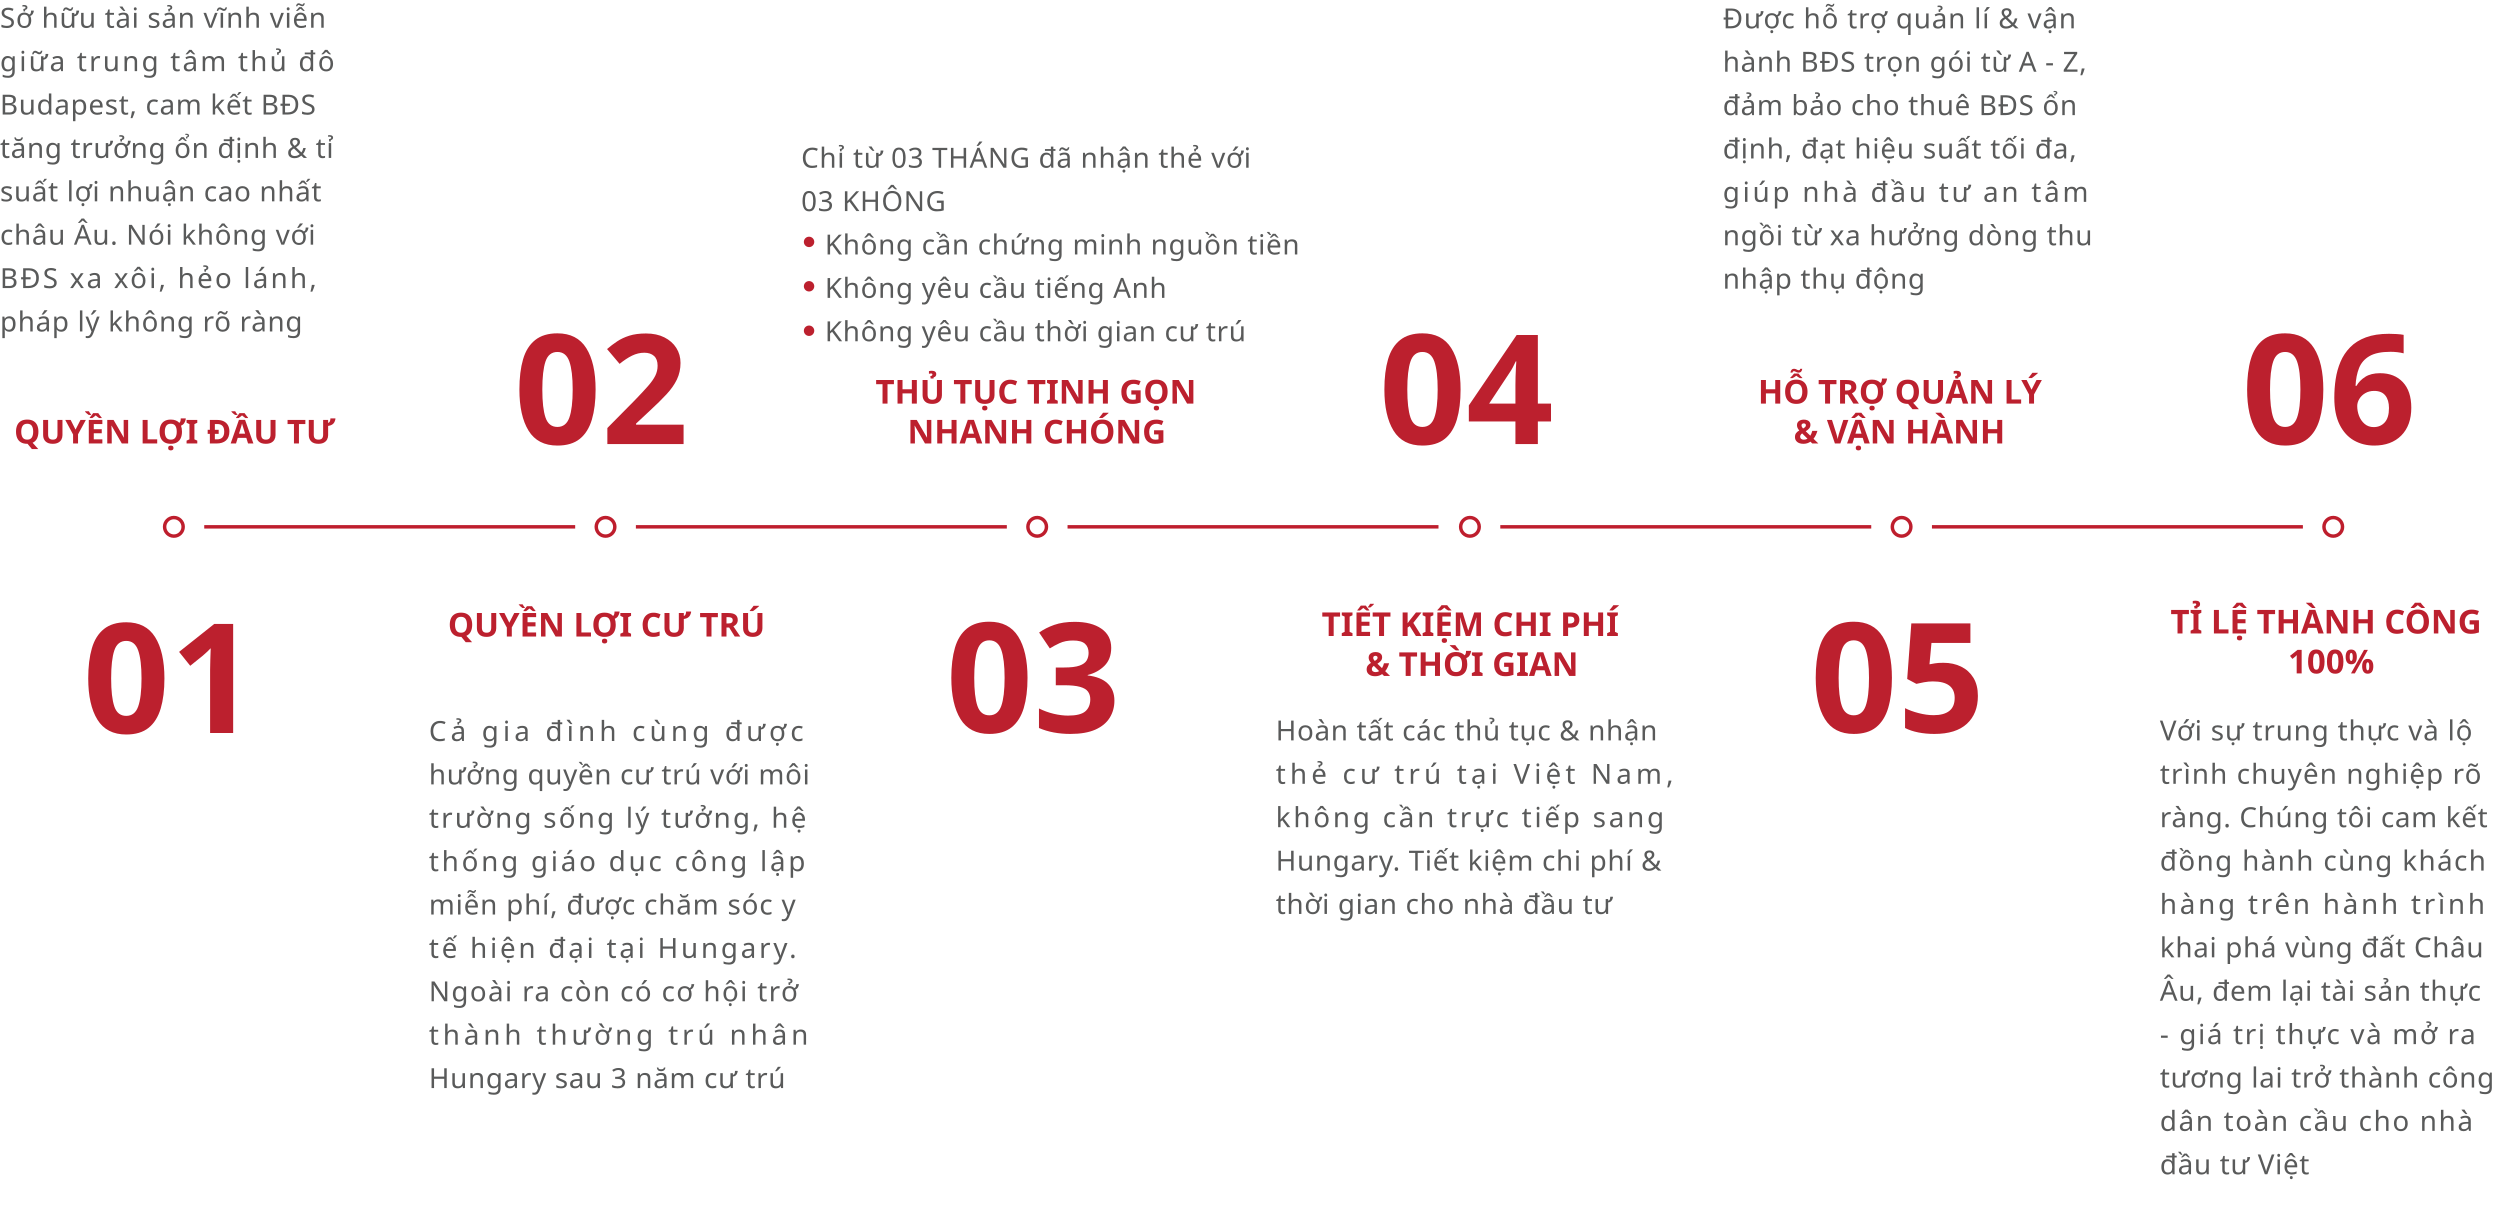
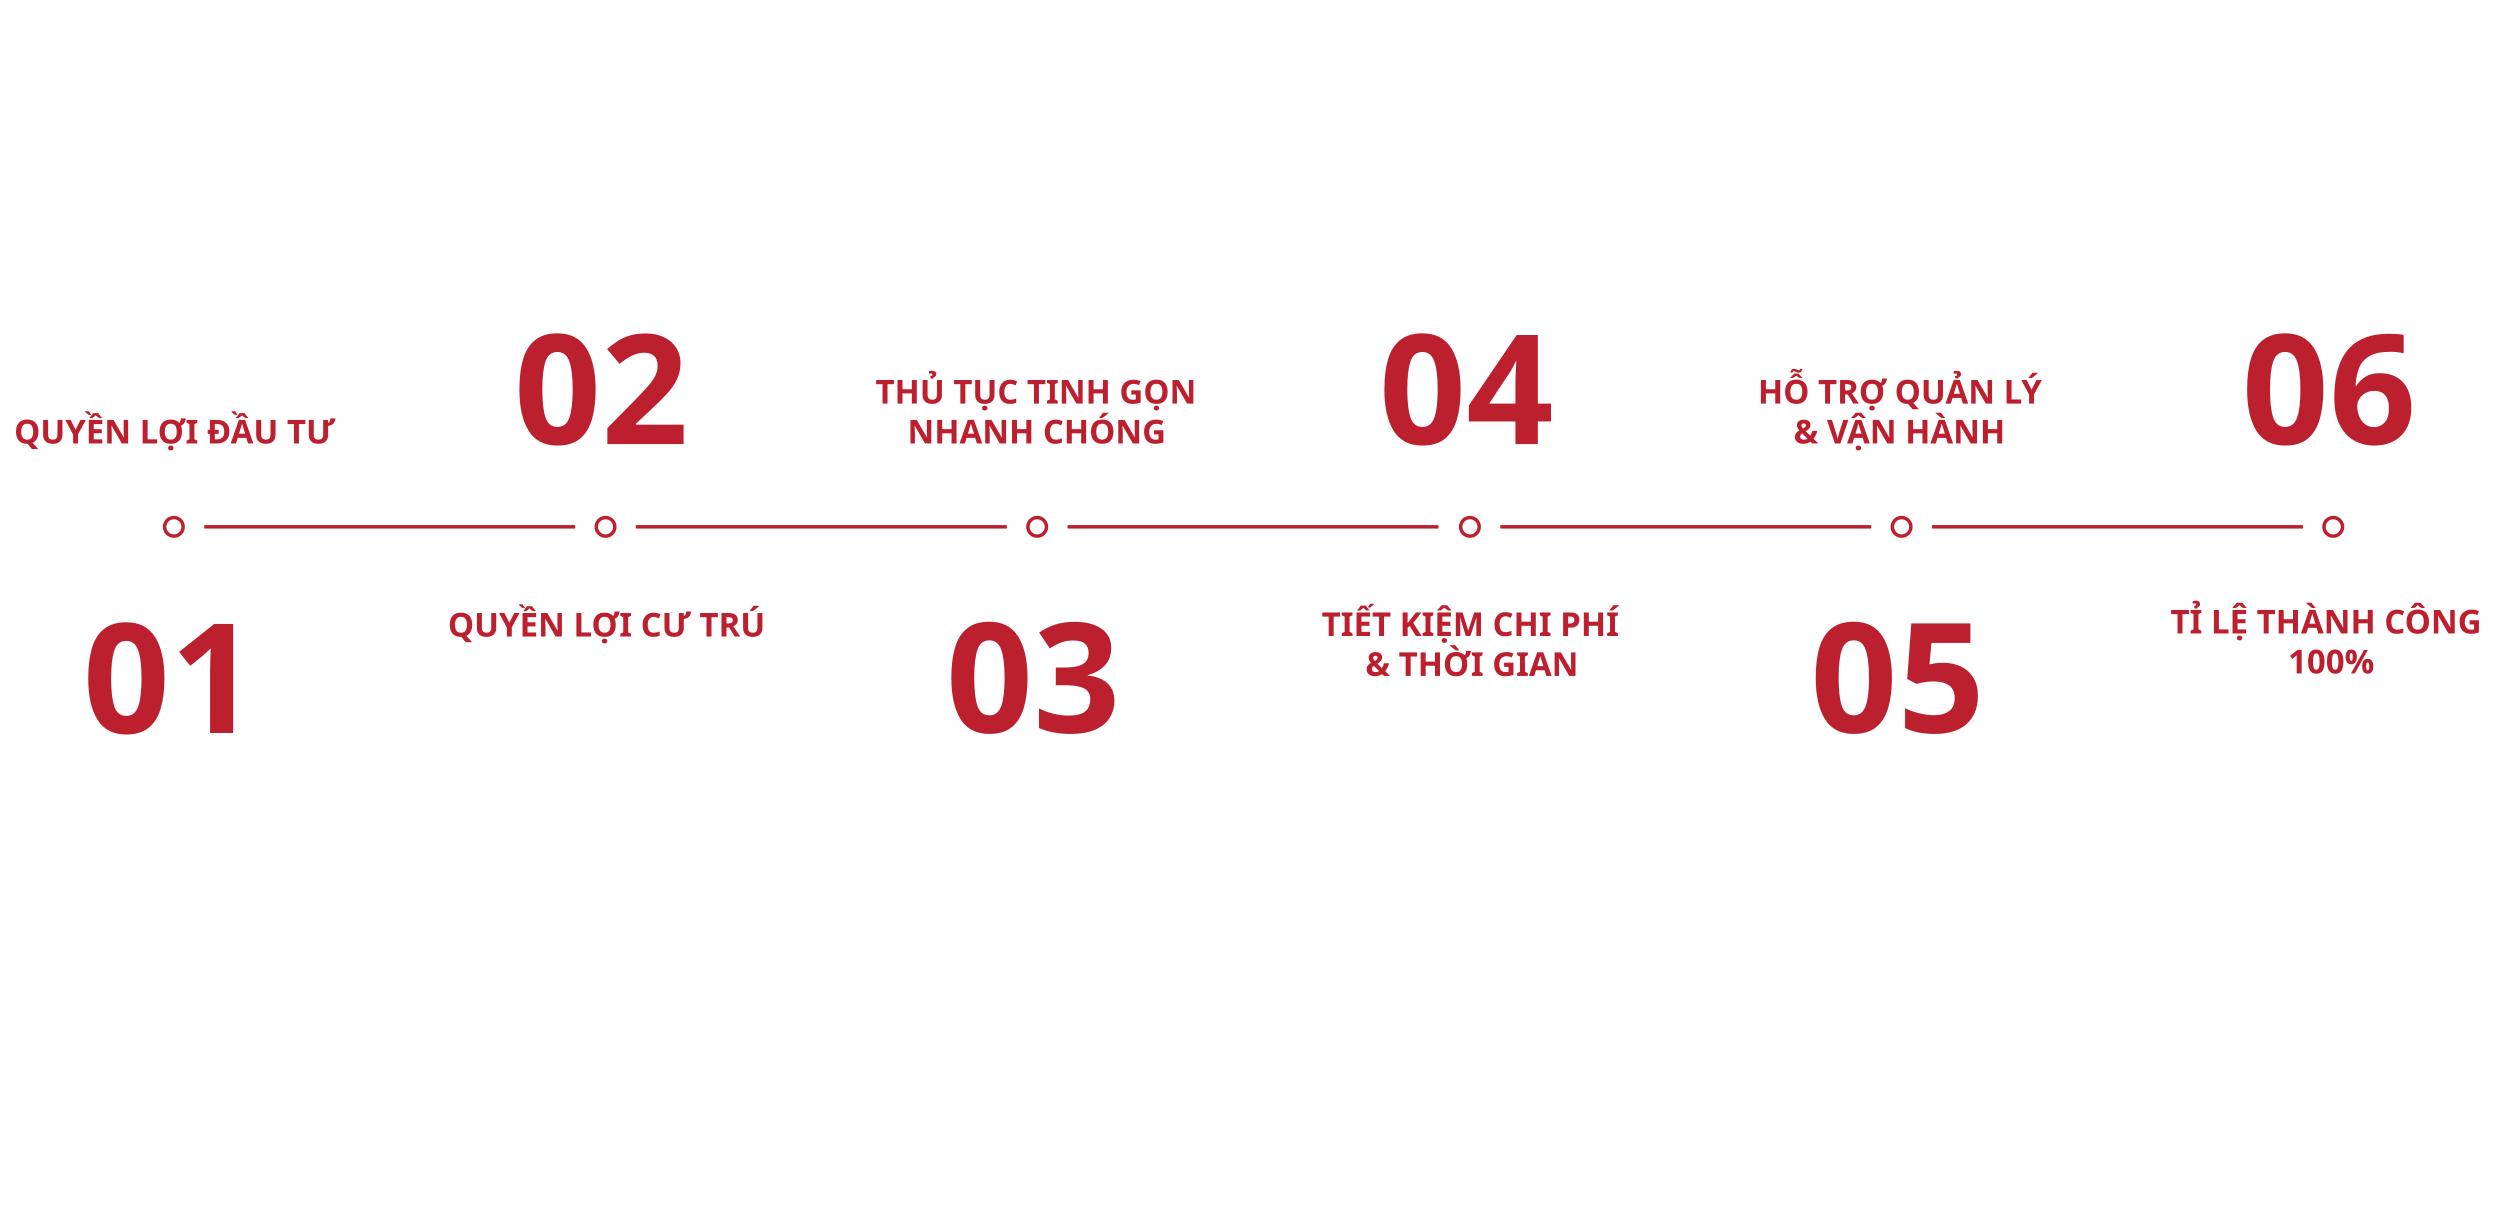
<svg xmlns="http://www.w3.org/2000/svg" width="1440.586" height="708.654" viewBox="0 0 1440.586 708.654">
  <g id="Group_30" data-name="Group 30" transform="translate(-240.677 -271.22)">
    <text id="QUYỀN_LỢI_ĐẦU_TƯ" data-name="QUYỀN LỢI ĐẦU TƯ" transform="translate(340.745 526.771)" fill="#bc202e" font-size="19" font-family="Mulish-ExtraBold, Mulish" font-weight="800">
      <tspan x="-91.95" y="0">QUYỀN LỢI ĐẦU TƯ</tspan>
    </text>
    <text id="THỦ_TỤC_TINH_GỌN_NHANH_CHÓNG" data-name="THỦ TỤC TINH GỌN NHANH CHÓNG" transform="translate(838.489 503.77)" fill="#bc202e" font-size="19" font-family="Mulish-ExtraBold, Mulish" font-weight="800">
      <tspan x="-93.328" y="0">THỦ TỤC TINH GỌN</tspan>
      <tspan x="-74.889" y="23">NHANH CHÓNG</tspan>
    </text>
    <text id="HỖ_TRỢ_QUẢN_LÝ_VẬN_HÀNH" data-name="HỖ TRỢ QUẢN LÝ &amp; VẬN HÀNH" transform="translate(1336.266 503.77)" fill="#bc202e" font-size="19" font-family="Mulish-ExtraBold, Mulish" font-weight="800">
      <tspan x="-82.584" y="0">HỖ TRỢ QUẢN LÝ</tspan>
      <tspan x="-62.035" y="23">&amp; VẬN HÀNH</tspan>
    </text>
-     <text id="Sở_hữu_tài_sản_vĩnh_viễn_giữa_trung_tâm_thủ_đô_Budapest_cam_kết_BĐS_tăng_trưởng_ổn_định_tỉ_suất_lợi_nhuận_cao_nhất_châu_Âu._Nói_không_với_BĐS_xa_xôi_hẻo_lánh_pháp_lý_không_rõ_ràng" data-name="Sở hữu tài sản vĩnh viễn giữa trung tâm thủ đô Budapest, cam kết BĐS tăng trưởng ổn định &amp; tỉ suất lợi nhuận cao nhất châu Âu. Nói không với BĐS xa xôi, hẻo lánh, pháp lý không rõ ràng" transform="translate(240.677 271.22)" fill="#595a5a" font-size="16" font-family="Mulish, sans-serif" font-weight="500" letter-spacing="0.025em">
-       <tspan x="0" y="16">Sở hữu tài sản vĩnh viễn</tspan>
-       <tspan x="0" y="41" letter-spacing="0.08em">giữa trung tâm thủ đô</tspan>
-       <tspan x="0" y="66">Budapest, cam kết BĐS</tspan>
-       <tspan x="0" y="91">tăng trưởng ổn định &amp; tỉ</tspan>
-       <tspan x="0" y="116">suất lợi nhuận cao nhất</tspan>
-       <tspan x="0" y="141">châu Âu. Nói không với</tspan>
-       <tspan x="0" y="166" letter-spacing="0.08em">BĐS xa xôi, hẻo lánh,</tspan>
-       <tspan x="0" y="191">pháp lý không rõ ràng</tspan>
-     </text>
    <text id="QUYỀN_LỢI_CƯ_TRÚ" data-name="QUYỀN LỢI CƯ TRÚ" transform="translate(498.749 638.029)" fill="#bc202e" font-size="19" font-family="Mulish-ExtraBold, Mulish" font-weight="800">
      <tspan x="0" y="0">QUYỀN LỢI CƯ TRÚ</tspan>
-     </text>
-     <text id="Cả_gia_đình_cùng_được_hưởng_quyền_cư_trú_với_môi_trường_sống_lý_tưởng_hệ_thống_giáo_dục_công_lập_miễn_phí_được_chăm_sóc_y_tế_hiện_đại_tại_Hungary._Ngoài_ra_còn_có_cơ_hội_trở_thành_thường_trú_nhân_Hungary_sau_3_năm_cư_trú_" data-name="Cả gia đình cùng được hưởng quyền cư trú với môi trường sống lý tưởng, hệ thống giáo dục công lập miễn phí, được chăm sóc y tế hiện đại tại Hungary. Ngoài ra còn có cơ hội trở thành thường trú nhân Hungary sau 3 năm cư trú " transform="translate(487.814 682.201)" fill="#595a5a" font-size="16" font-family="Mulish, sans-serif" font-weight="500" letter-spacing="0.025em">
-       <tspan x="0" y="16" letter-spacing="0.15em">Cả gia đình cùng được</tspan>
-       <tspan x="0" y="41">hưởng quyền cư trú với môi</tspan>
-       <tspan x="0" y="66" letter-spacing="0.08em">trường sống lý tưởng, hệ</tspan>
-       <tspan x="0" y="91" letter-spacing="0.1em">thống giáo dục công lập</tspan>
-       <tspan x="0" y="116" letter-spacing="0.03em">miễn phí, được chăm sóc y</tspan>
-       <tspan x="0" y="141" letter-spacing="0.1em">tế hiện đại tại Hungary.</tspan>
-       <tspan x="0" y="166" letter-spacing="0.05em">Ngoài ra còn có cơ hội trở</tspan>
-       <tspan x="0" y="191" letter-spacing="0.14em">thành thường trú nhân</tspan>
-       <tspan x="0" y="216">Hungary sau 3 năm cư trú</tspan>
    </text>
    <text id="TIẾT_KIỆM_CHI_PHÍ_THỜI_GIAN" data-name="TIẾT KIỆM CHI PHÍ &amp; THỜI GIAN" transform="translate(1087.522 637.703)" fill="#bc202e" font-size="19" font-family="Mulish-ExtraBold, Mulish" font-weight="800">
      <tspan x="-85.272" y="0">TIẾT KIỆM CHI PHÍ</tspan>
      <tspan x="-60.097" y="23">&amp; THỜI GIAN</tspan>
    </text>
-     <text id="Hoàn_tất_các_thủ_tục_nhận_thẻ_cư_trú_tại_Việt_Nam_không_cần_trực_tiếp_sang_Hungary._Tiết_kiệm_chi_phí_thời_gian_cho_nhà_đầu_tư" data-name="Hoàn tất các thủ tục &amp; nhận thẻ cư trú tại Việt Nam, không cần trực tiếp sang Hungary. Tiết kiệm chi phí &amp; thời gian cho nhà đầu tư" transform="translate(975.813 681.874)" fill="#595a5a" font-size="16" font-family="Mulish, sans-serif" font-weight="500" letter-spacing="0.025em">
-       <tspan x="0" y="16">Hoàn tất các thủ tục &amp; nhận</tspan>
-       <tspan x="0" y="41" letter-spacing="0.15em">thẻ cư trú tại Việt Nam,</tspan>
-       <tspan x="0" y="66" letter-spacing="0.1em">không cần trực tiếp sang</tspan>
-       <tspan x="0" y="91">Hungary. Tiết kiệm chi phí &amp;</tspan>
-       <tspan x="0" y="116">thời gian cho nhà đầu tư</tspan>
-     </text>
-     <text id="Được_hỗ_trợ_quản_lí_vận_hành_BĐS_trọn_gói_từ_A_-_Z_đảm_bảo_cho_thuê_BĐS_ổn_định_đạt_hiệu_suất_tối_đa_giúp_nhà_đầu_tư_an_tâm_ngồi_từ_xa_hưởng_dòng_thu_nhập_thụ_động" data-name="Được hỗ trợ quản lí &amp; vận hành BĐS trọn gói từ A - Z, đảm bảo cho thuê BĐS ổn định, đạt hiệu suất tối đa, giúp nhà đầu tư an tâm ngồi từ xa hưởng dòng thu nhập thụ động" transform="translate(1233.408 271.545)" fill="#595a5a" font-size="16" font-family="Mulish, sans-serif" font-weight="500" letter-spacing="0.025em">
-       <tspan x="0" y="16" letter-spacing="0.03em">Được hỗ trợ quản lí &amp; vận</tspan>
-       <tspan x="0" y="41">hành BĐS trọn gói từ A - Z,</tspan>
-       <tspan x="0" y="66">đảm bảo cho thuê BĐS ổn</tspan>
-       <tspan x="0" y="91" letter-spacing="0.03em">định, đạt hiệu suất tối đa,</tspan>
-       <tspan x="0" y="116" letter-spacing="0.1em">giúp nhà đầu tư an tâm</tspan>
-       <tspan x="0" y="141">ngồi từ xa hưởng dòng thu</tspan>
-       <tspan x="0" y="166">nhập thụ động</tspan>
-     </text>
    <text id="TỈ_LỆ_THÀNH_CÔNG_100_" data-name="TỈ LỆ THÀNH CÔNG 100%" transform="translate(1585.323 636.258)" fill="#bc202e" font-size="19" font-family="Mulish-ExtraBold, Mulish" font-weight="800">
      <tspan x="-93.946" y="0">TỈ LỆ THÀNH CÔNG</tspan>
      <tspan x="-26.201" y="23">100%</tspan>
-     </text>
-     <text id="Với_sự_trung_thực_và_lộ_trình_chuyên_nghiệp_rõ_ràng._Chúng_tôi_cam_kết_đồng_hành_cùng_khách_hàng_trên_hành_trình_khai_phá_vùng_đất_Châu_Âu_đem_lại_tài_sản_thực_-_giá_trị_thực_và_mở_ra_tương_lai_trở_thành_công_dân_toàn_cầu_cho_nhà_đầu_tư_Việt" data-name="Với sự trung thực và lộ trình chuyên nghiệp rõ ràng. Chúng tôi cam kết đồng hành cùng khách hàng trên hành trình khai phá vùng đất Châu Âu, đem lại tài sản thực - giá trị thực và mở ra tương lai trở thành công dân toàn cầu cho nhà đầu tư Việt" transform="translate(1485.263 681.874)" fill="#595a5a" font-size="16" font-family="Mulish, sans-serif" font-weight="500" letter-spacing="0.025em">
-       <tspan x="0" y="16" letter-spacing="0.03em">Với sự trung thực và lộ</tspan>
-       <tspan x="0" y="41" letter-spacing="0.04em">trình chuyên nghiệp rõ</tspan>
-       <tspan x="0" y="66">ràng. Chúng tôi cam kết</tspan>
-       <tspan x="0" y="91" letter-spacing="0.05em">đồng hành cùng khách</tspan>
-       <tspan x="0" y="116" letter-spacing="0.1em">hàng trên hành trình</tspan>
-       <tspan x="0" y="141">khai phá vùng đất Châu</tspan>
-       <tspan x="0" y="166">Âu, đem lại tài sản thực</tspan>
-       <tspan x="0" y="191" letter-spacing="0.06em">- giá trị thực và mở ra</tspan>
-       <tspan x="0" y="216">tương lai trở thành công</tspan>
-       <tspan x="0" y="241" letter-spacing="0.06em">dân toàn cầu cho nhà</tspan>
-       <tspan x="0" y="266">đầu tư Việt</tspan>
    </text>
    <g id="Group_28" data-name="Group 28" transform="translate(2.949 9.326)">
      <line id="Line_7" data-name="Line 7" x1="213.753" transform="translate(1350.982 565.473)" fill="none" stroke="#be1e2d" stroke-miterlimit="10" stroke-width="2" />
      <circle id="Ellipse_8" data-name="Ellipse 8" cx="5.349" cy="5.349" r="5.349" transform="translate(1576.877 560.125)" fill="none" stroke="#be1e2d" stroke-miterlimit="10" stroke-width="2" />
      <circle id="Ellipse_9" data-name="Ellipse 9" cx="5.349" cy="5.349" r="5.349" transform="translate(1328.143 560.125)" fill="none" stroke="#be1e2d" stroke-miterlimit="10" stroke-width="2" />
      <line id="Line_8" data-name="Line 8" x1="213.753" transform="translate(1102.248 565.473)" fill="none" stroke="#be1e2d" stroke-miterlimit="10" stroke-width="2" />
      <circle id="Ellipse_10" data-name="Ellipse 10" cx="5.349" cy="5.349" r="5.349" transform="translate(1079.408 560.125)" fill="none" stroke="#be1e2d" stroke-miterlimit="10" stroke-width="2" />
      <line id="Line_9" data-name="Line 9" x1="213.753" transform="translate(852.882 565.473)" fill="none" stroke="#be1e2d" stroke-miterlimit="10" stroke-width="2" />
      <circle id="Ellipse_11" data-name="Ellipse 11" cx="5.349" cy="5.349" r="5.349" transform="translate(830.043 560.125)" fill="none" stroke="#be1e2d" stroke-miterlimit="10" stroke-width="2" />
      <line id="Line_10" data-name="Line 10" x1="213.753" transform="translate(604.148 565.473)" fill="none" stroke="#be1e2d" stroke-miterlimit="10" stroke-width="2" />
      <circle id="Ellipse_12" data-name="Ellipse 12" cx="5.349" cy="5.349" r="5.349" transform="translate(581.309 560.125)" fill="none" stroke="#be1e2d" stroke-miterlimit="10" stroke-width="2" />
      <line id="Line_11" data-name="Line 11" x1="213.753" transform="translate(355.414 565.473)" fill="none" stroke="#be1e2d" stroke-miterlimit="10" stroke-width="2" />
      <circle id="Ellipse_13" data-name="Ellipse 13" cx="5.349" cy="5.349" r="5.349" transform="translate(332.575 560.125)" fill="none" stroke="#be1e2d" stroke-miterlimit="10" stroke-width="2" />
    </g>
    <text id="_01" data-name="01" transform="translate(341.148 693.592)" fill="#bc202e" font-size="88" font-family="Mulish-ExtraBold, sans-serif" font-weight="800">
      <tspan x="-52.8" y="0">01</tspan>
    </text>
    <text id="_02" data-name="02" transform="translate(589.606 527.097)" fill="#bc202e" font-size="88" font-family="Mulish-ExtraBold, sans-serif" font-weight="800">
      <tspan x="-52.8" y="0">02</tspan>
    </text>
    <text id="_03" data-name="03" transform="translate(838.49 693.266)" fill="#bc202e" font-size="88" font-family="Mulish-ExtraBold, sans-serif" font-weight="800">
      <tspan x="-52.8" y="0">03</tspan>
    </text>
    <text id="_04" data-name="04" transform="translate(1088.038 527.097)" fill="#bc202e" font-size="88" font-family="Mulish-ExtraBold, sans-serif" font-weight="800">
      <tspan x="-52.8" y="0">04</tspan>
    </text>
    <text id="_06" data-name="06" transform="translate(1585.174 527.097)" fill="#bc202e" font-size="88" font-family="Mulish-ExtraBold, sans-serif" font-weight="800">
      <tspan x="-52.8" y="0">06</tspan>
    </text>
    <text id="_05" data-name="05" transform="translate(1336.589 693.266)" fill="#bc202e" font-size="88" font-family="Mulish-ExtraBold, sans-serif" font-weight="800">
      <tspan x="-52.8" y="0">05</tspan>
    </text>
    <g id="Group_29" data-name="Group 29" transform="translate(2.949 9.326)">
-       <text id="Chỉ_từ_03_THÁNG_đã_nhận_thẻ_với_03_KHÔNG_Không_cần_chứng_minh_nguồn_tiền_Không_yêu_cầu_tiếng_Anh_Không_yêu_cầu_thời_gian_cư_trú_" data-name="Chỉ từ 03 THÁNG đã nhận thẻ với 03 KHÔNG    Không cần chứng minh nguồn tiền    Không yêu cầu tiếng Anh    Không yêu cầu thời gian cư trú " transform="translate(699.387 317.531)" fill="#595a5a" font-size="16" font-family="Mulish, sans-serif" font-weight="500" letter-spacing="0.025em">
-         <tspan x="0" y="41">Chỉ từ 03 THÁNG đã nhận thẻ với</tspan>
-         <tspan x="0" y="66">03 KHÔNG</tspan>
-         <tspan x="0" y="91" xml:space="preserve">   Không cần chứng minh nguồn tiền</tspan>
-         <tspan x="0" y="116" xml:space="preserve">   Không yêu cầu tiếng Anh</tspan>
-         <tspan x="0" y="141" xml:space="preserve">   Không yêu cầu thời gian cư trú </tspan>
-       </text>
-       <circle id="Ellipse_14" data-name="Ellipse 14" cx="3" cy="3" r="3" transform="translate(700.936 398.288)" fill="#bc202e" />
-       <circle id="Ellipse_15" data-name="Ellipse 15" cx="3" cy="3" r="3" transform="translate(700.936 423.858)" fill="#bc202e" />
-       <circle id="Ellipse_16" data-name="Ellipse 16" cx="3" cy="3" r="3" transform="translate(700.936 449.482)" fill="#bc202e" />
-     </g>
+ 
+ 
+ 
+ 
+ 
+ 
+ 
+ 
+ 
+ 
+ 
+ 
+ 
+ 
+ 
+ 
+ 
+ 
+ 
+ 
+         </g>
  </g>
</svg>
